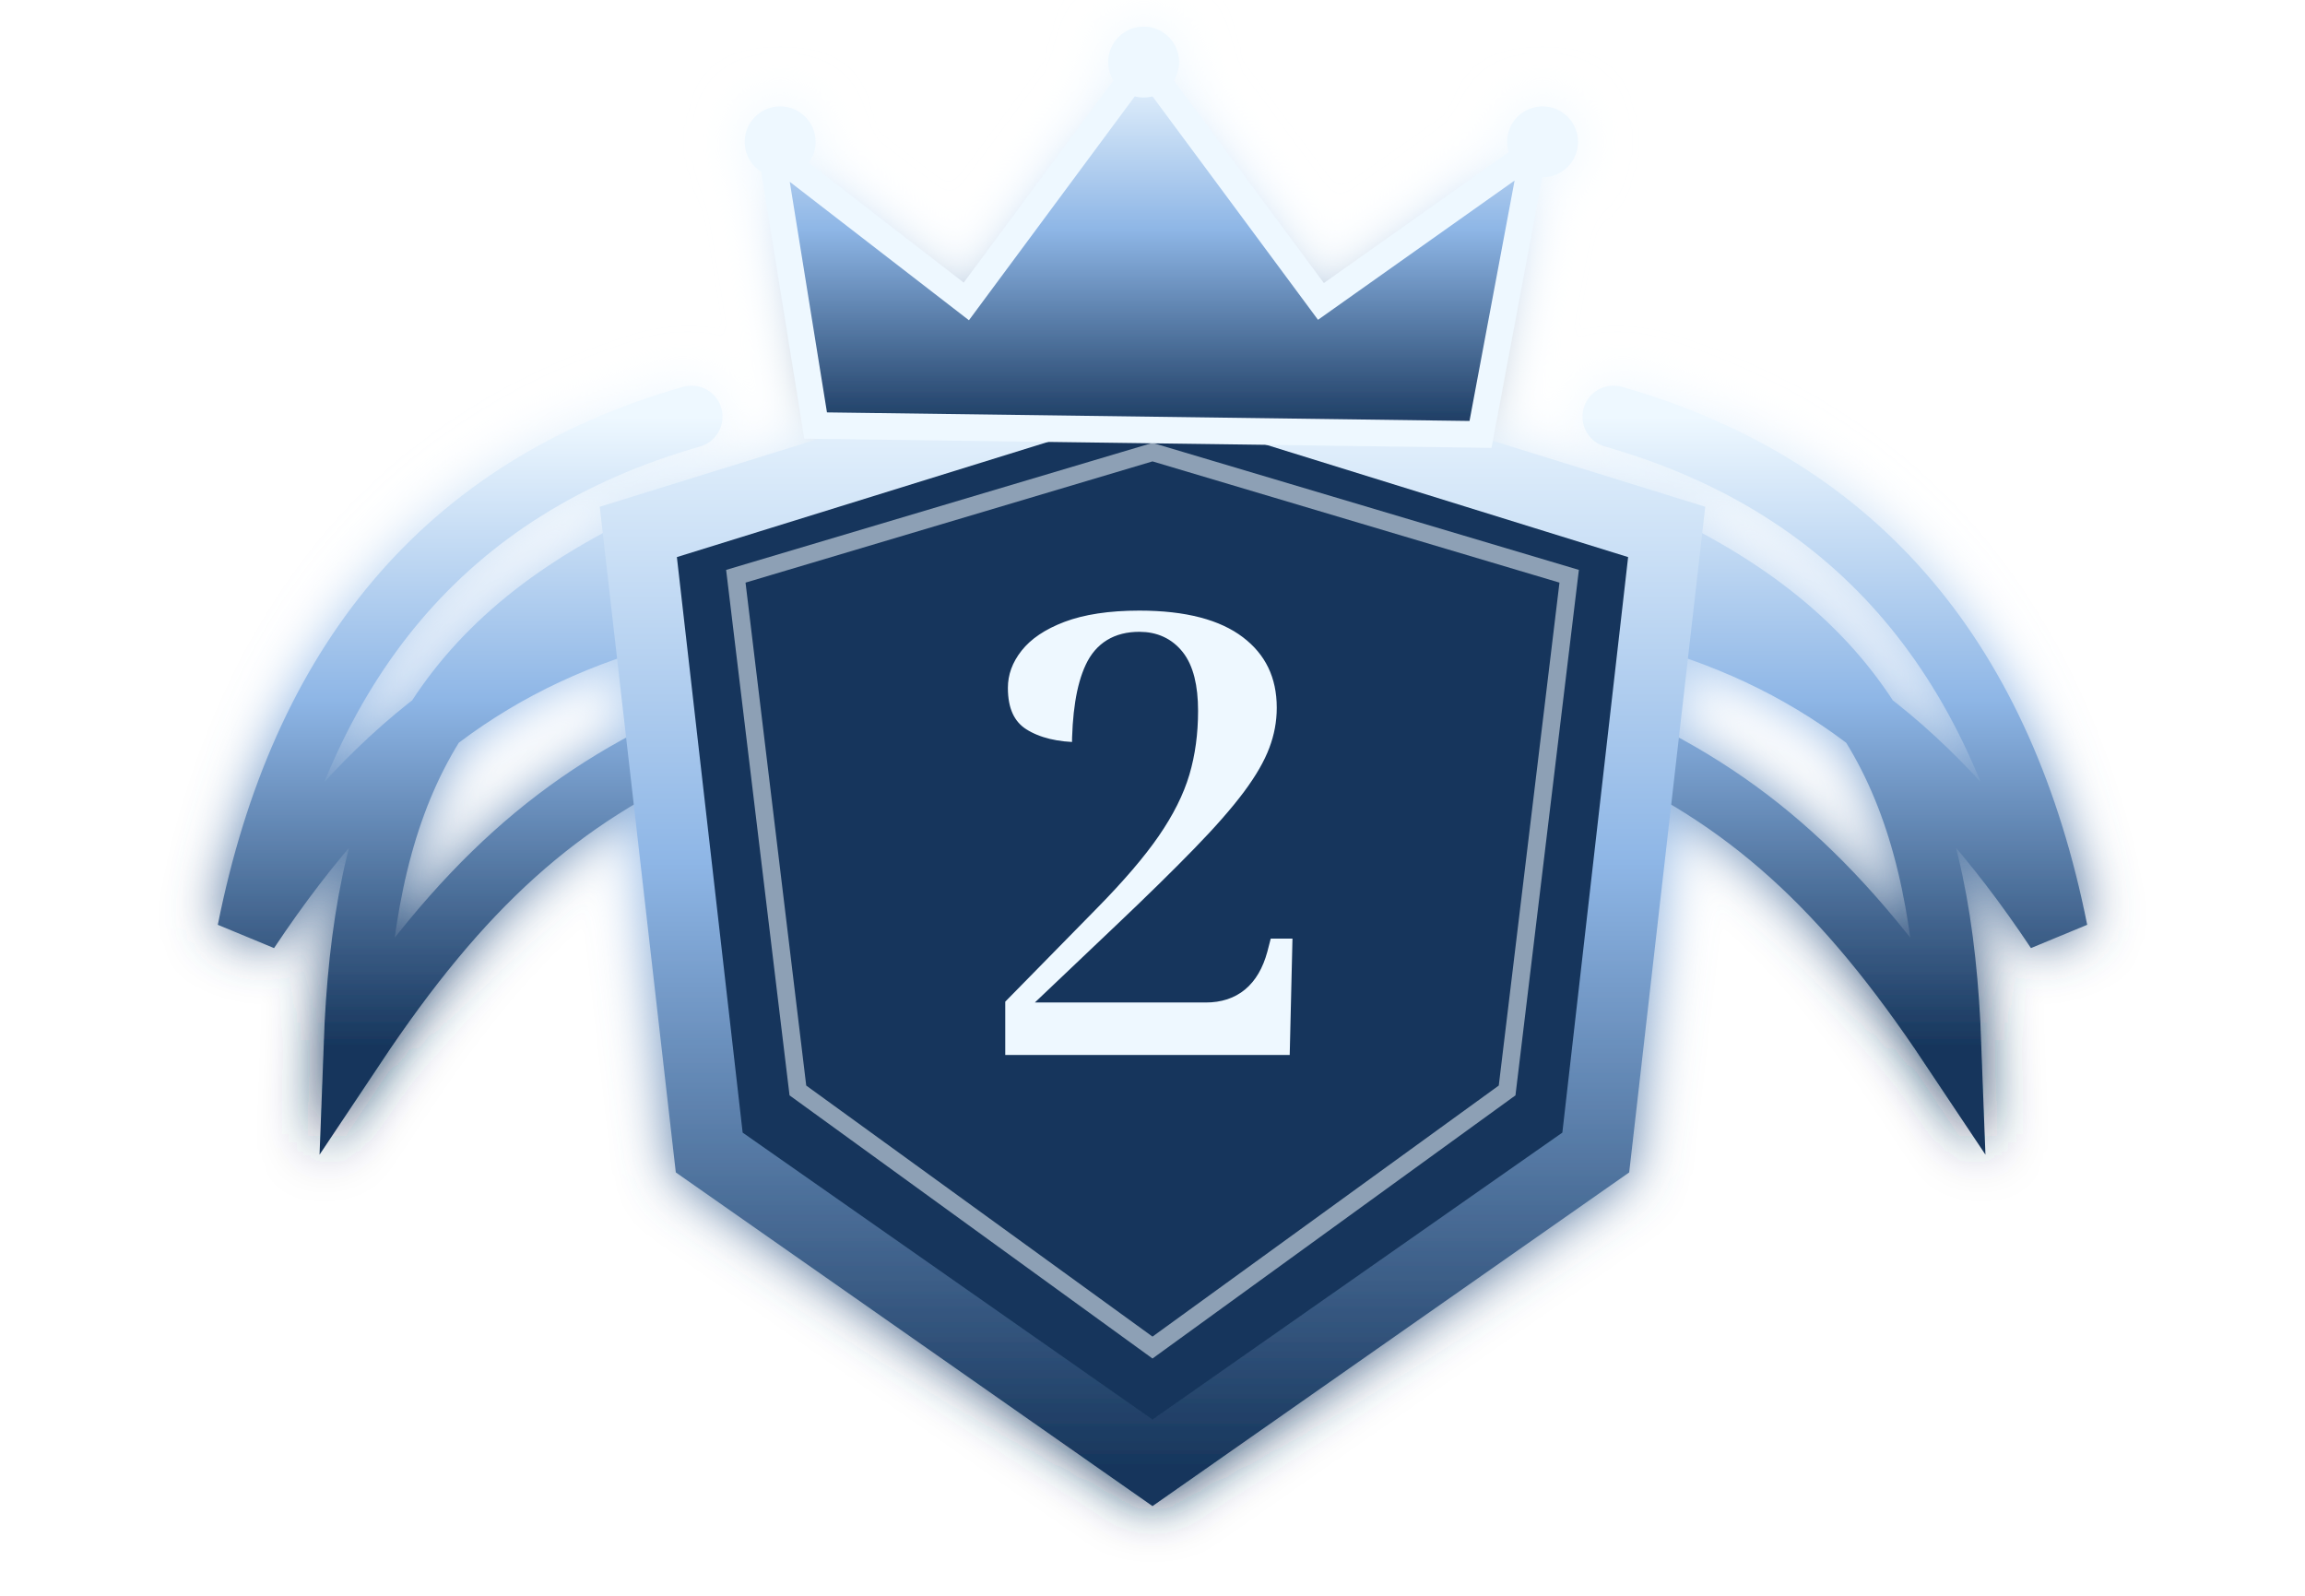
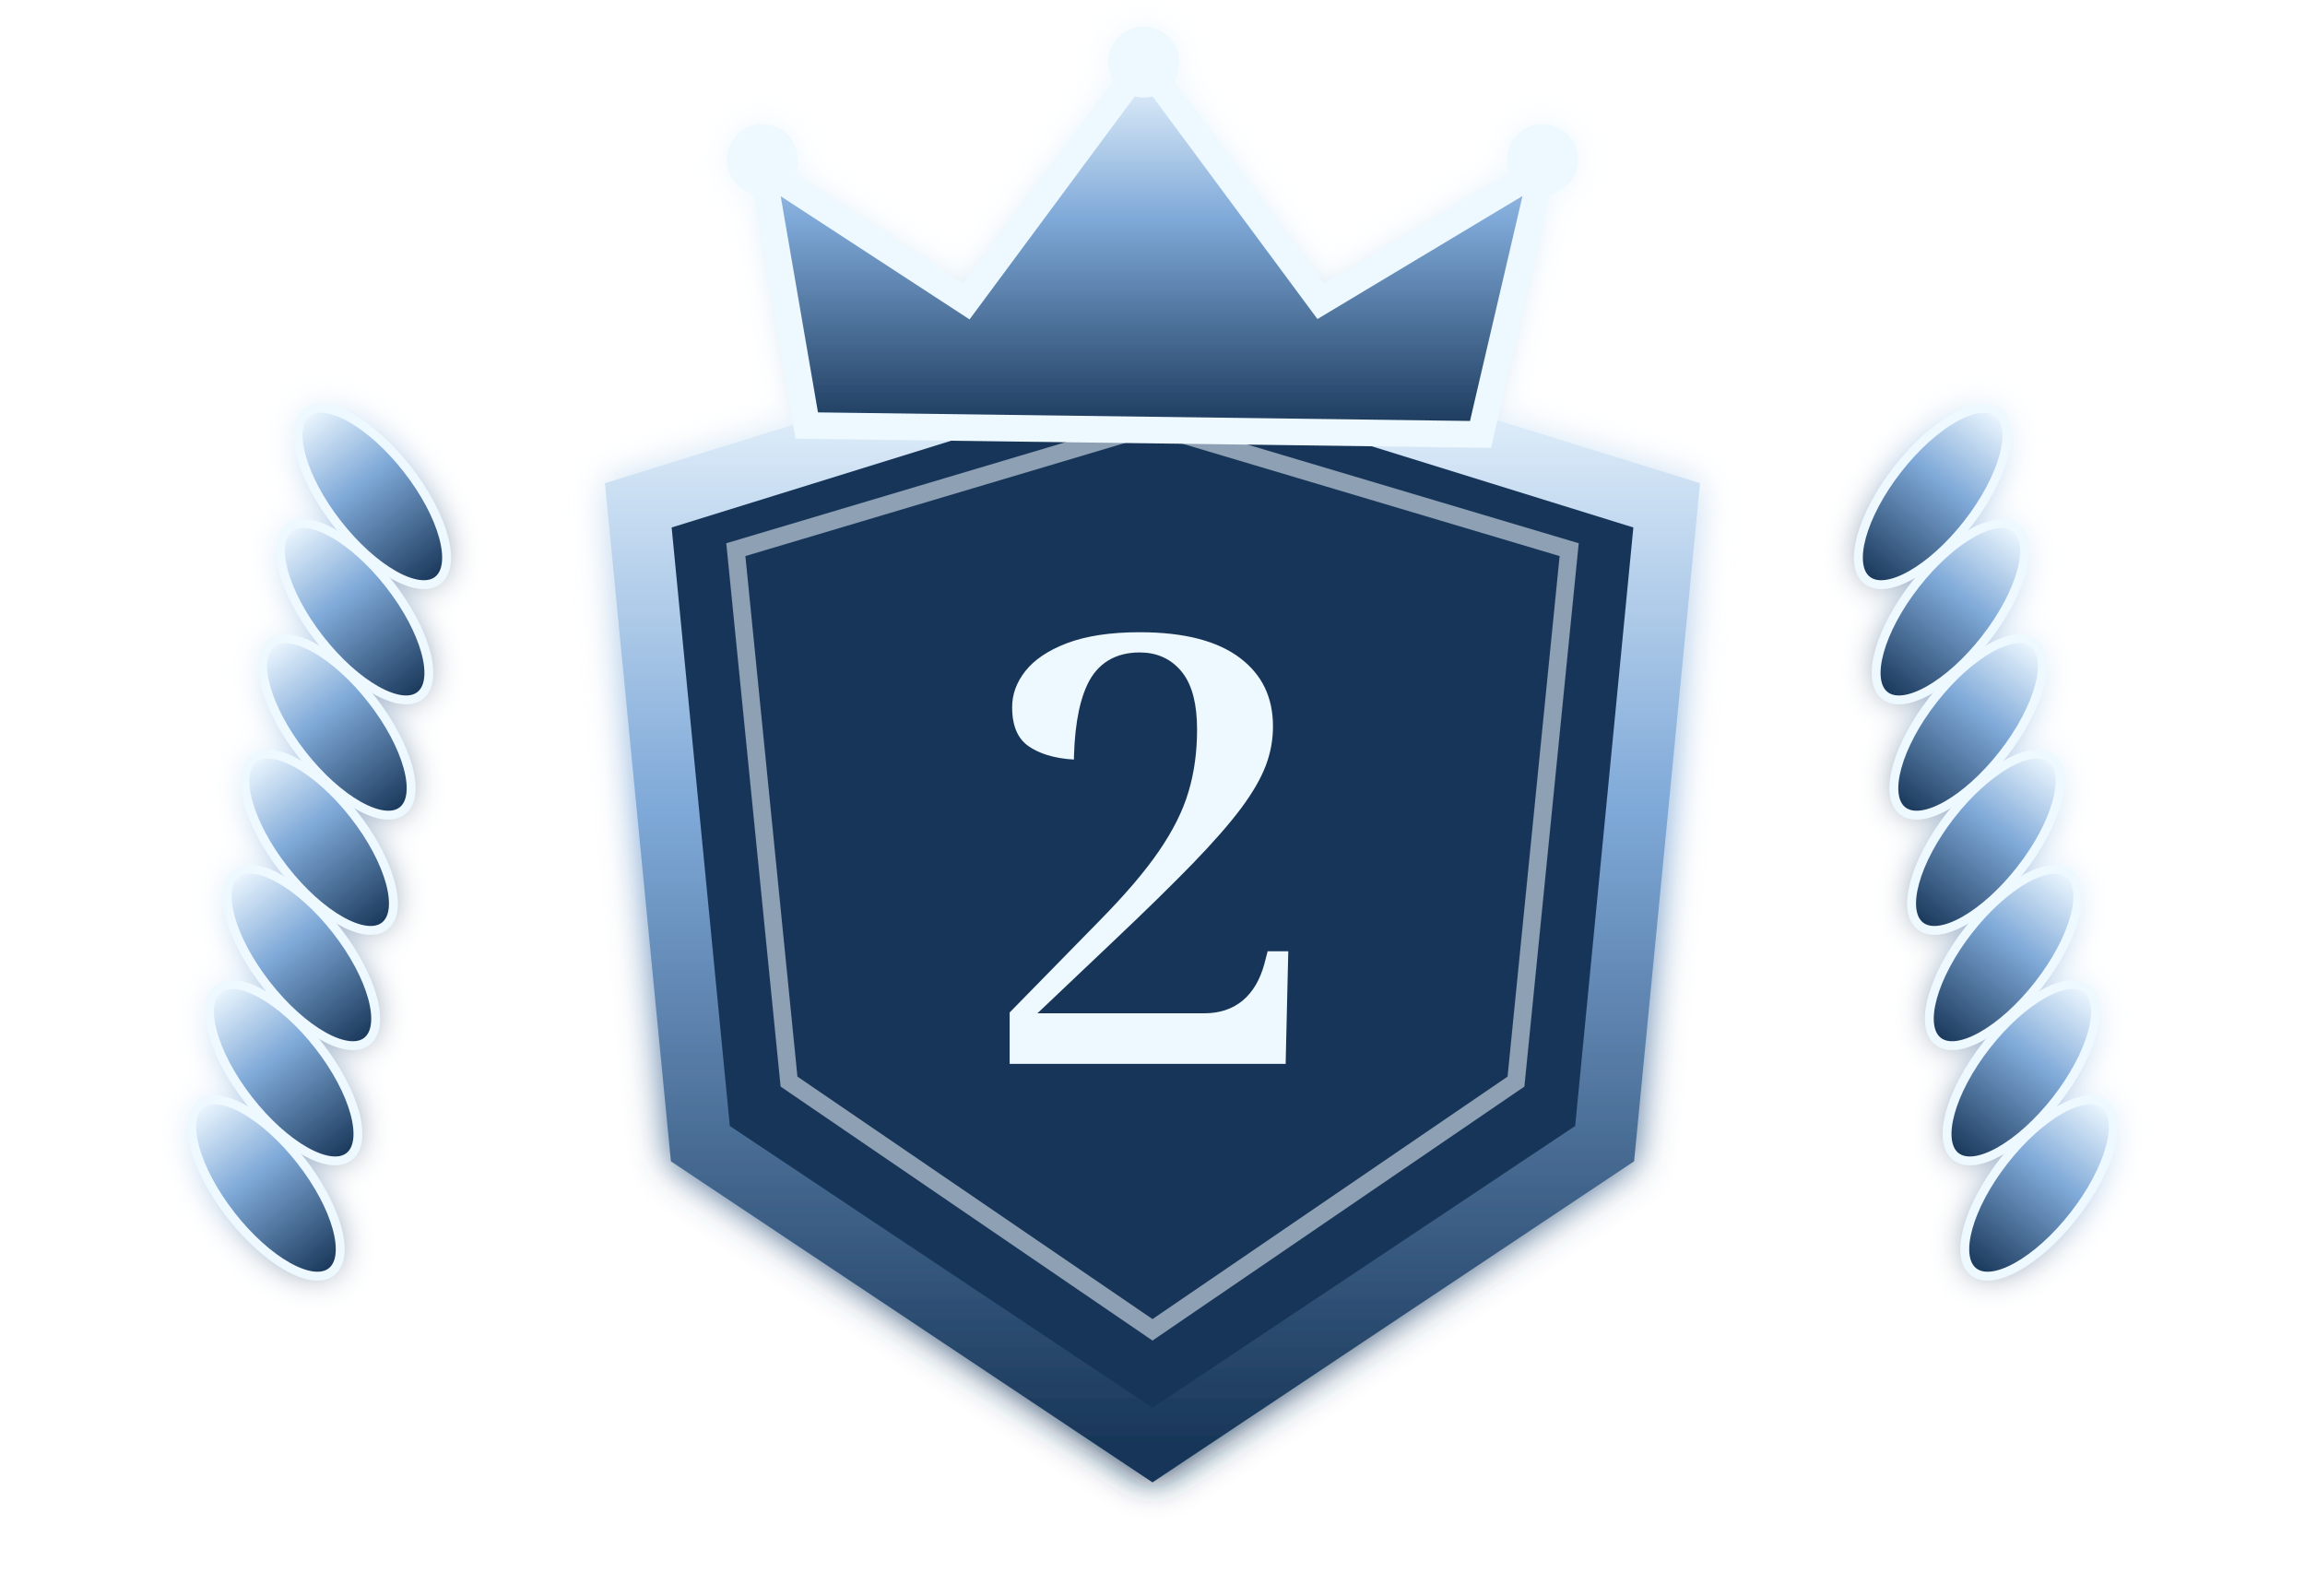
<svg xmlns="http://www.w3.org/2000/svg" viewBox="0 0 260 180">
  <defs>
    <linearGradient id="m" x2="0" y2="1">
      <stop stop-color="#eef8ff" />
-       <stop offset=".45" stop-color="#8eb6e6" />
-       <stop offset="1" stop-color="#17365c" />
+       <stop offset=".42" stop-color="#7fa9d8" />
+       <stop offset="1" stop-color="#183658" />
    </linearGradient>
-     <filter id="g">
-       <feGaussianBlur stdDeviation="3" result="b" />
+     <filter id="s">
+       <feGaussianBlur stdDeviation="2" result="x" />
      <feMerge>
-         <feMergeNode in="b" />
+         <feMergeNode in="x" />
        <feMergeNode in="SourceGraphic" />
      </feMerge>
    </filter>
  </defs>
-   <g filter="url(#g)">
-     <path d="M78 47C50 55 34 75 28 105c14-21 28-31 47-36M72 62C48 74 41 91 40 118c12-18 23-28 39-35M182 47c28 8 44 28 50 58-14-21-28-31-47-36M188 62c24 12 31 29 32 56-12-18-23-28-39-35" fill="none" stroke="url(#m)" stroke-width="7" stroke-linecap="round" />
-     <path d="M130 42l58 18-8 70-50 35-50-35-8-70z" fill="#17365c" stroke="url(#m)" stroke-width="8" />
-     <path d="M130 51l47 14-7 58-40 29-40-29-7-58z" fill="none" stroke="#eef8ff" stroke-opacity=".55" stroke-width="2" />
-     <path d="M92 48l-5-31 22 17 20-27 20 27 24-17-6 32z" fill="url(#m)" stroke="#eef8ff" stroke-width="3" />
-     <circle cx="88" cy="16" r="4" fill="#eef8ff" />
+   <g filter="url(#s)">
+     <g fill="url(#m)" stroke="#eef8ff" stroke-width="1">
+       <ellipse cx="42" cy="56" rx="5" ry="12" transform="rotate(-38 42 56)" />
+       <ellipse cx="218" cy="56" rx="5" ry="12" transform="rotate(38 218 56)" />
+       <ellipse cx="40" cy="69" rx="5" ry="12" transform="rotate(-38 40 69)" />
+       <ellipse cx="220" cy="69" rx="5" ry="12" transform="rotate(38 220 69)" />
+       <ellipse cx="38" cy="82" rx="5" ry="12" transform="rotate(-38 38 82)" />
+       <ellipse cx="222" cy="82" rx="5" ry="12" transform="rotate(38 222 82)" />
+       <ellipse cx="36" cy="95" rx="5" ry="12" transform="rotate(-38 36 95)" />
+       <ellipse cx="224" cy="95" rx="5" ry="12" transform="rotate(38 224 95)" />
+       <ellipse cx="34" cy="108" rx="5" ry="12" transform="rotate(-38 34 108)" />
+       <ellipse cx="226" cy="108" rx="5" ry="12" transform="rotate(38 226 108)" />
+       <ellipse cx="32" cy="121" rx="5" ry="12" transform="rotate(-38 32 121)" />
+       <ellipse cx="228" cy="121" rx="5" ry="12" transform="rotate(38 228 121)" />
+       <ellipse cx="30" cy="134" rx="5" ry="12" transform="rotate(-38 30 134)" />
+       <ellipse cx="230" cy="134" rx="5" ry="12" transform="rotate(38 230 134)" />
+     </g>
+     <path d="M130 39l58 18-7 72-51 34-51-34-7-72z" fill="#183658" stroke="url(#m)" stroke-width="7" />
+     <path d="M130 48l47 14-6 60-41 28-41-28-6-60z" fill="none" stroke="#eef8ff" stroke-opacity=".55" stroke-width="2" />
+     <path d="M91 48l-5-29 23 15 20-27 20 27 25-15-7 30z" fill="url(#m)" stroke="#eef8ff" stroke-width="3" />
+     <circle cx="86" cy="18" r="4" fill="#eef8ff" />
    <circle cx="129" cy="7" r="4" fill="#eef8ff" />
-     <circle cx="174" cy="16" r="4" fill="#eef8ff" />
-     <text x="130" y="120" text-anchor="middle" font-family="Georgia,serif" font-size="72" font-weight="700" fill="#eef8ff" stroke="#17365c" stroke-width="2">2</text>
+     <circle cx="174" cy="18" r="4" fill="#eef8ff" />
+     <text x="130" y="121" text-anchor="middle" font-family="Georgia,serif" font-size="70" font-weight="700" fill="#eef8ff" stroke="#183658" stroke-width="2">2</text>
  </g>
</svg>
